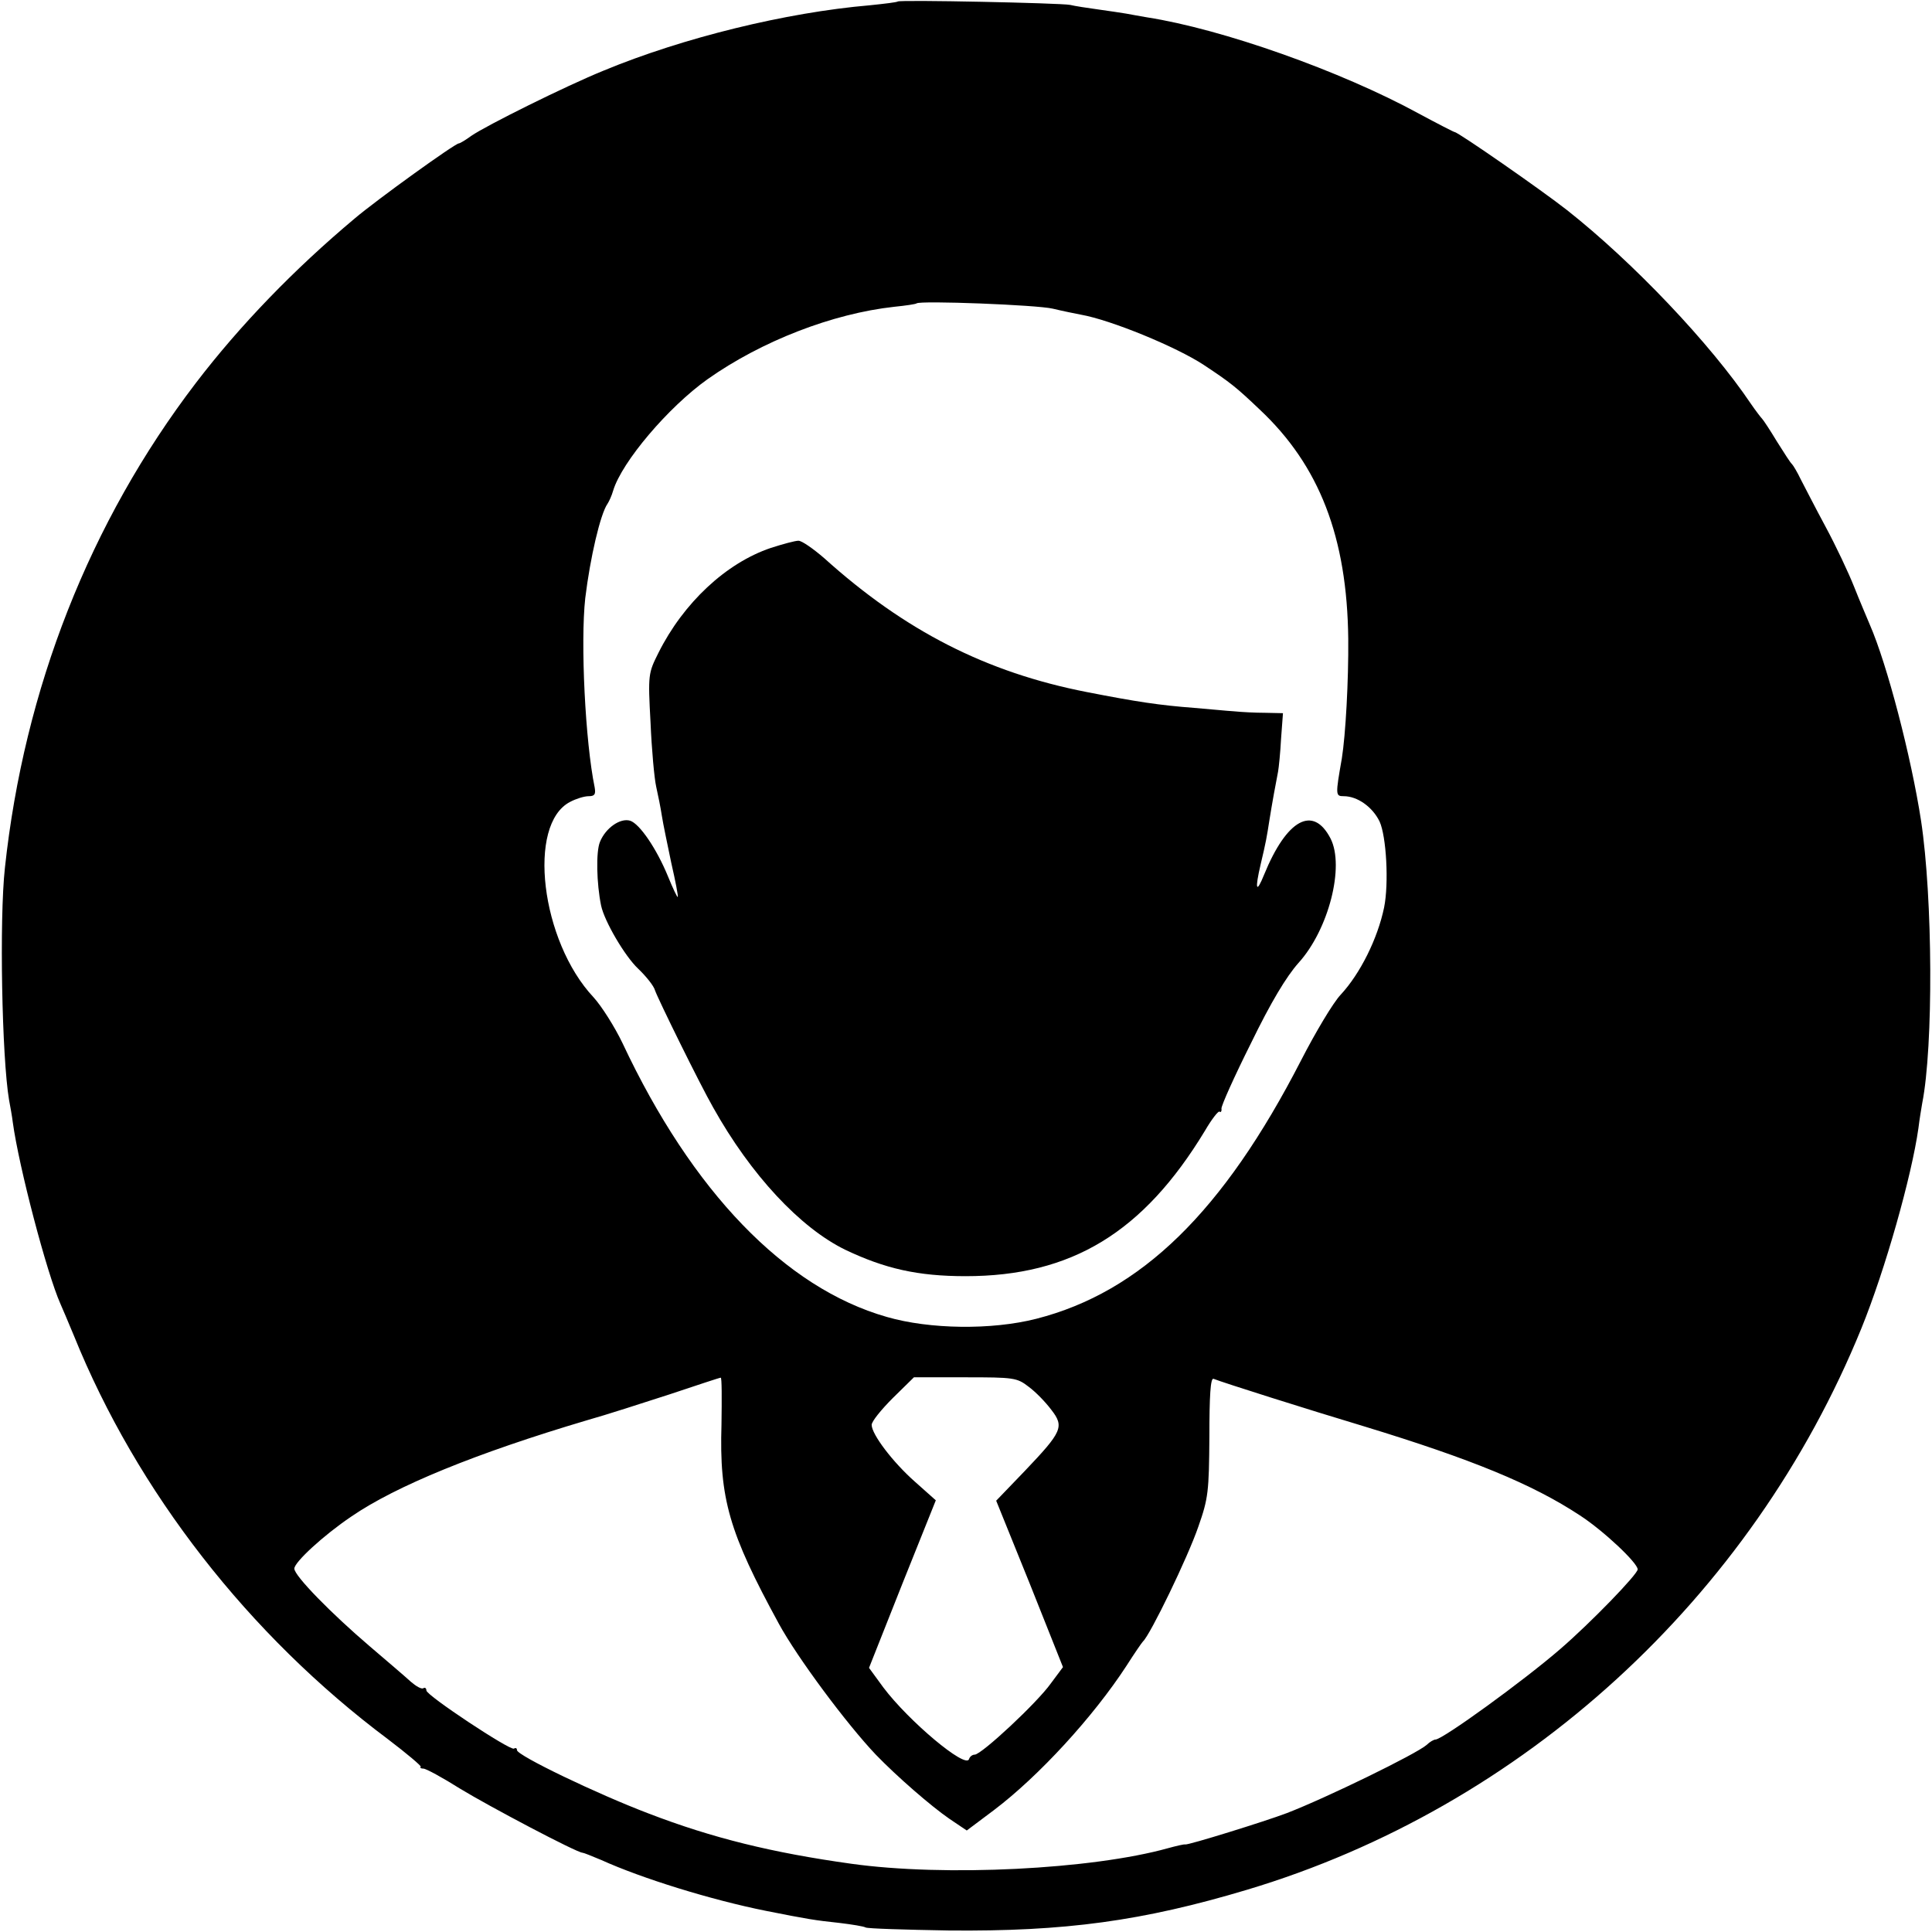
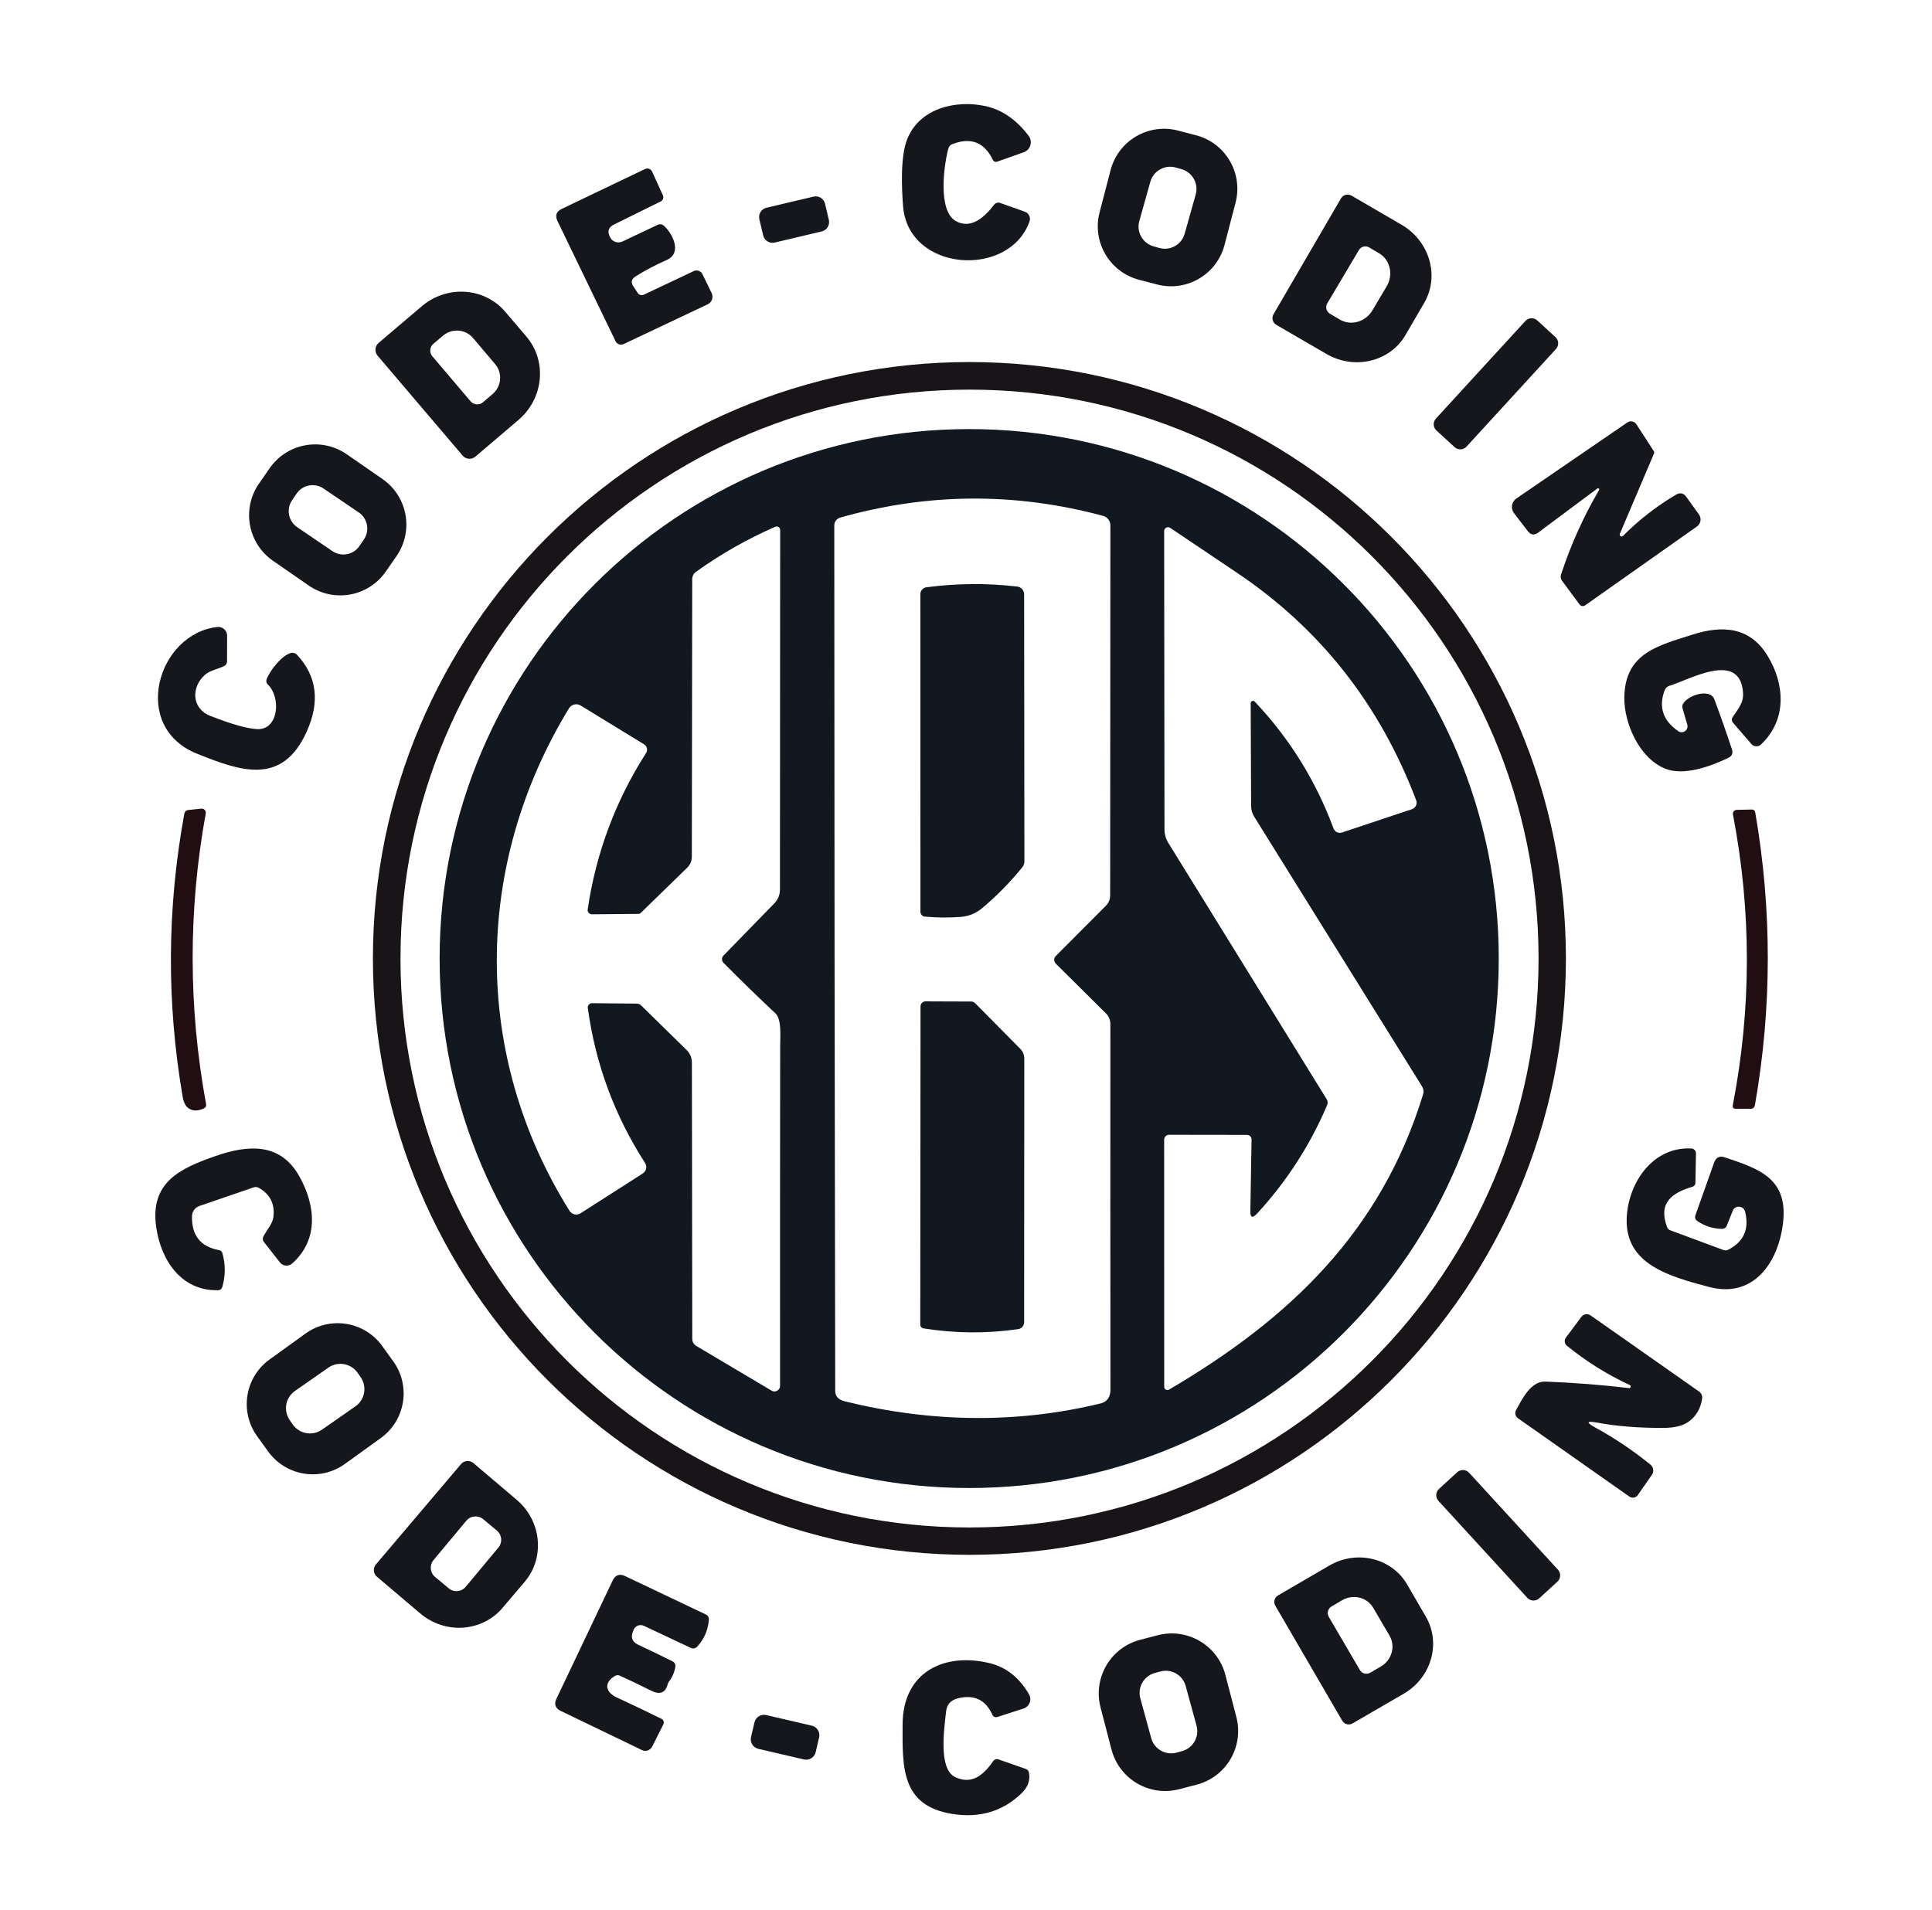
- <svg xmlns="http://www.w3.org/2000/svg" version="1.0" width="512pt" height="512pt" viewBox="0 0 512 512" preserveAspectRatio="xMidYMid meet">
-   <g transform="translate(0,512) scale(0.1,-0.1)" fill="#000000" stroke="none">
-     <path d="M2379 5116 c-2 -2 -35 -6 -74 -10 -222 -19 -495 -86 -705 -173 -101 -41 -312 -146 -351 -173 -15 -11 -30 -20 -33 -20 -10 0 -217 -149 -276 -199 -161 -135 -304 -283 -421 -436 -281 -368 -455 -810 -506 -1285 -15 -136 -8 -503 11 -615 3 -16 8 -43 10 -60 16 -117 90 -399 126 -480 5 -11 21 -49 36 -85 167 -413 463 -793 832 -1069 50 -38 89 -71 87 -73 -3 -3 1 -5 7 -5 7 0 51 -24 97 -53 77 -47 310 -170 325 -170 3 0 25 -9 49 -19 108 -49 292 -106 437 -135 111 -22 129 -25 195 -32 33 -4 64 -9 69 -12 5 -3 104 -6 220 -8 308 -3 514 25 791 108 731 219 1337 773 1628 1488 63 155 133 403 151 530 3 25 8 54 10 66 30 151 28 545 -3 749 -26 169 -90 415 -136 520 -7 17 -26 61 -41 99 -15 38 -49 110 -76 160 -27 50 -56 107 -66 126 -9 19 -20 37 -23 40 -4 3 -21 30 -40 60 -18 30 -36 57 -39 60 -3 3 -17 21 -30 40 -107 159 -312 375 -487 513 -66 52 -289 207 -298 207 -2 0 -45 22 -95 49 -207 113 -521 224 -720 255 -19 3 -44 8 -56 10 -12 2 -45 7 -74 11 -29 4 -62 9 -74 12 -24 5 -452 14 -457 9z m411 -814 c25 -6 59 -13 75 -16 79 -14 252 -85 325 -133 71 -47 86 -59 148 -118 159 -149 232 -339 235 -608 1 -111 -7 -254 -17 -317 -17 -97 -17 -100 5 -100 36 0 76 -28 95 -67 18 -39 25 -164 12 -228 -17 -82 -63 -175 -115 -231 -20 -21 -67 -100 -105 -174 -206 -401 -424 -614 -702 -685 -118 -30 -282 -28 -396 5 -270 77 -516 333 -700 725 -21 44 -56 99 -77 122 -140 149 -177 459 -62 518 15 8 37 15 49 15 16 0 19 5 16 23 -25 121 -38 384 -25 502 13 107 40 223 59 250 4 6 11 21 15 35 23 76 146 221 250 295 143 101 331 174 495 192 30 3 57 7 59 9 9 8 320 -4 361 -14z m-878 -2957 c-6 -197 20 -286 152 -528 49 -90 180 -266 257 -347 57 -59 147 -137 195 -170 l46 -31 72 54 c119 90 263 247 351 382 21 33 41 62 44 65 19 17 119 223 147 305 26 74 28 92 29 238 0 109 3 156 11 153 28 -11 246 -80 399 -126 285 -87 446 -153 572 -236 63 -41 153 -126 153 -143 0 -13 -125 -142 -205 -211 -97 -84 -312 -240 -331 -240 -4 0 -15 -6 -23 -14 -27 -24 -267 -141 -371 -181 -58 -22 -261 -85 -269 -83 -3 1 -24 -4 -46 -10 -201 -56 -591 -76 -840 -41 -208 29 -367 68 -536 133 -137 52 -349 154 -349 168 0 5 -3 7 -8 4 -10 -6 -232 141 -232 154 0 6 -4 9 -8 6 -5 -3 -19 5 -33 17 -13 12 -62 54 -109 94 -102 87 -200 187 -200 206 0 17 77 88 151 138 118 81 331 168 624 255 50 14 149 46 220 69 72 24 132 44 135 44 3 1 3 -55 2 -124z m814 100 c19 -14 45 -41 60 -61 35 -45 29 -58 -70 -162 l-76 -79 89 -220 88 -221 -32 -43 c-36 -51 -184 -189 -202 -189 -6 0 -13 -5 -15 -12 -9 -26 -160 101 -227 190 l-38 52 88 222 89 222 -55 49 c-59 52 -115 126 -115 151 0 9 25 40 56 71 l56 55 136 0 c129 0 137 -1 168 -25z" />
-     <path d="M2043 3668 c-119 -40 -232 -146 -298 -278 -27 -54 -28 -57 -21 -185 3 -71 10 -148 15 -170 5 -22 12 -57 15 -77 3 -20 15 -77 25 -125 11 -48 19 -89 17 -90 -1 -2 -13 23 -26 55 -30 73 -75 139 -100 147 -26 8 -65 -19 -80 -56 -11 -26 -9 -111 3 -169 9 -42 63 -134 98 -167 21 -20 42 -46 45 -58 8 -23 119 -249 154 -310 100 -179 231 -319 350 -377 105 -50 192 -70 319 -70 281 0 471 116 634 385 18 31 36 54 39 51 3 -3 6 1 5 8 -1 7 34 85 78 173 53 109 94 177 126 213 80 88 123 256 85 330 -46 89 -116 51 -176 -96 -21 -52 -25 -40 -9 28 14 59 16 71 23 116 7 44 17 99 23 129 2 11 6 50 8 88 l5 67 -47 1 c-27 0 -64 2 -83 4 -19 1 -67 6 -105 9 -92 7 -152 16 -285 42 -266 52 -482 162 -696 355 -29 25 -59 46 -68 46 -9 0 -42 -9 -73 -19z" />
-   </g>
+ <svg xmlns="http://www.w3.org/2000/svg" version="1.1" viewBox="0.00 0.00 351.00 347.00" width="351.00" height="347.00">
+   <path fill="#15171c" d="   M 172.30 26.97   C 171.49 29.91 170.32 38.34 173.67 40.18   C 176.38 41.68 178.81 39.55 180.62 37.19   A 0.95 0.95 0.0 0 1 181.69 36.87   L 186.19 38.47   A 1.40 1.39 19.7 0 1 187.04 40.25   C 183.34 50.61 165.04 49.43 164.07 37.51   C 163.81 34.19 163.55 28.43 164.83 25.26   C 167.11 19.59 173.77 18.10 179.12 19.30   Q 183.59 20.31 186.89 24.70   A 1.92 1.92 0.0 0 1 186.00 27.66   L 181.15 29.38   A 0.61 0.61 0.0 0 1 180.39 29.07   Q 178.06 24.22 172.99 26.20   A 1.14 1.14 0.0 0 0 172.30 26.97   Z" />
+   <path fill="#15171c" d="   M 222.47 44.509   A 10.04 10.04 0.0 0 1 210.224 51.694   L 206.953 50.842   A 10.04 10.04 0.0 0 1 199.768 38.595   L 201.769 30.911   A 10.04 10.04 0.0 0 1 214.016 23.726   L 217.287 24.578   A 10.04 10.04 0.0 0 1 224.472 36.825   L 222.47 44.509   Z   M 217.232 35.346   A 3.74 3.74 0.0 0 0 214.643 30.734   L 213.603 30.441   A 3.74 3.74 0.0 0 0 208.991 33.03   L 206.988 40.154   A 3.74 3.74 0.0 0 0 209.577 44.766   L 210.617 45.059   A 3.74 3.74 0.0 0 0 215.229 42.47   L 217.232 35.346   Z" />
+   <path fill="#15171c" d="   M 115.46 50.23   Q 114.32 50.94 115.08 52.06   L 115.87 53.25   A 0.87 0.86 60.1 0 0 116.96 53.55   L 126.04 49.26   A 1.19 1.19 0.0 0 1 127.62 49.82   L 129.29 53.26   A 1.53 1.52 64.7 0 1 128.57 55.30   L 113.30 62.52   A 1.11 1.10 -25.3 0 1 111.83 62.00   L 101.29 40.18   Q 100.56 38.67 102.07 37.95   L 117.19 30.71   A 0.96 0.95 -25.0 0 1 118.47 31.17   L 120.43 35.48   A 0.86 0.86 0.0 0 1 120.03 36.61   Q 115.72 38.75 111.56 40.79   Q 109.97 41.56 110.88 43.18   A 1.69 1.68 -27.0 0 0 113.07 43.89   L 119.49 40.85   A 1.04 1.03 53.4 0 1 120.62 41.02   C 122.16 42.42 124.03 45.95 121.13 47.24   Q 118.05 48.60 115.46 50.23   Z" />
+   <path fill="#15171c" d="   M 243.62 36.06   A 1.41 1.41 0.0 0 1 245.54 35.55   L 254.63 40.84   A 10.70 10.21 30.2 0 1 258.74 55.05   L 255.35 60.87   A 10.70 10.21 30.2 0 1 240.97 64.31   L 231.88 59.03   A 1.41 1.41 0.0 0 1 231.37 57.10   L 243.62 36.06   Z   M 246.89 45.43   L 241.13 55.13   A 1.36 1.36 0.0 0 0 241.61 57.00   L 243.42 58.07   A 4.47 4.23 -59.3 0 0 249.34 56.39   L 251.92 52.04   A 4.47 4.23 -59.3 0 0 250.57 46.04   L 248.75 44.96   A 1.36 1.36 0.0 0 0 246.89 45.43   Z" />
+   <rect fill="#15171c" x="-6.13" y="-3.25" transform="translate(144.27,39.90) rotate(-13.3)" width="12.26" height="6.50" rx="1.74" />
+   <path fill="#15171c" d="   M 68.60 64.63   A 1.64 1.64 0.0 0 1 68.78 62.32   L 76.60 55.67   A 10.93 10.59 -40.4 0 1 91.79 56.65   L 95.64 61.17   A 10.93 10.59 -40.4 0 1 94.18 76.32   L 86.36 82.98   A 1.64 1.64 0.0 0 1 84.05 82.79   L 68.60 64.63   Z   M 78.55 64.74   L 85.48 72.91   A 1.60 1.60 0.0 0 0 87.74 73.10   L 89.48 71.62   A 3.89 3.85 -40.3 0 0 89.96 66.17   L 85.94 61.42   A 3.89 3.85 -40.3 0 0 80.48 61.00   L 78.73 62.48   A 1.60 1.60 0.0 0 0 78.55 64.74   Z" />
+   <rect fill="#15171c" x="-3.77" y="-13.56" transform="translate(271.78,69.74) rotate(42.5)" width="7.54" height="27.12" rx="1.53" />
+   <path fill="#181418" d="   M 284.49 174.16   A 108.37 108.37 0.0 0 1 176.12 282.53   A 108.37 108.37 0.0 0 1 67.75 174.16   A 108.37 108.37 0.0 0 1 176.12 65.79   A 108.37 108.37 0.0 0 1 284.49 174.16   Z   M 279.52 174.18   A 103.38 103.38 0.0 0 0 176.14 70.80   A 103.38 103.38 0.0 0 0 72.76 174.18   A 103.38 103.38 0.0 0 0 176.14 277.56   A 103.38 103.38 0.0 0 0 279.52 174.18   Z" />
+   <path fill="#15171c" d="   M 290.52 89.03   A 0.21 0.21 0.0 0 0 290.21 88.76   L 279.44 96.79   Q 278.38 97.57 277.58 96.53   L 275.07 93.26   A 1.87 1.86 -36.1 0 1 275.49 90.58   L 295.66 76.76   A 1.17 1.16 56.3 0 1 297.29 77.09   L 300.46 81.98   A 0.48 0.47 -49.4 0 1 300.49 82.42   L 294.29 97.00   A 0.35 0.35 0.0 0 0 294.86 97.38   Q 299.18 93.03 304.49 89.89   Q 305.61 89.24 306.36 90.28   L 308.66 93.48   A 1.56 1.56 0.0 0 1 308.29 95.67   L 287.98 110.00   A 0.74 0.73 -35.6 0 1 286.97 109.84   L 283.80 105.55   Q 283.40 105.02 283.61 104.39   Q 286.25 96.32 290.52 89.03   Z" />
+   <path fill="#11181f" d="   M 272.29 174.18   A 96.21 96.21 0.0 0 1 176.08 270.39   A 96.21 96.21 0.0 0 1 79.87 174.18   A 96.21 96.21 0.0 0 1 176.08 77.97   A 96.21 96.21 0.0 0 1 272.29 174.18   Z   M 191.81 175.10   A 0.98 0.98 0.0 0 1 191.81 173.72   L 200.92 164.58   A 2.68 2.67 67.4 0 0 201.69 162.70   L 201.73 95.46   A 1.78 1.77 -82.6 0 0 200.41 93.74   Q 176.48 87.30 152.65 94.05   A 1.49 1.47 82.3 0 0 151.57 95.48   Q 151.59 174.51 151.74 252.75   Q 151.74 254.22 153.52 254.65   Q 177.34 260.49 199.92 255.03   Q 201.74 254.59 201.74 252.50   Q 201.71 219.04 201.73 186.09   A 2.76 2.75 22.4 0 0 200.91 184.13   L 191.81 175.10   Z   M 107.55 166.14   A 0.78 0.77 4.1 0 1 106.77 165.25   Q 109.04 149.88 117.37 136.84   A 1.14 1.14 0.0 0 0 117.01 135.25   L 105.49 128.20   A 1.54 1.54 0.0 0 0 103.37 128.71   C 85.97 157.27 85.77 191.75 103.47 220.02   A 1.45 1.44 -32.2 0 0 105.47 220.47   L 116.77 213.24   A 1.39 1.39 0.0 0 0 117.19 211.32   Q 108.88 198.42 106.79 183.17   A 0.78 0.78 0.0 0 1 107.57 182.29   L 115.71 182.37   A 1.18 1.14 67.0 0 1 116.49 182.70   L 124.76 190.82   A 3.13 3.11 22.3 0 1 125.70 193.05   L 125.77 243.30   A 1.47 1.47 0.0 0 0 126.48 244.56   L 140.18 252.70   A 1.02 1.02 0.0 0 0 141.72 251.82   Q 141.70 220.86 141.74 189.89   C 141.74 188.41 142.04 185.23 140.88 184.14   Q 135.96 179.52 131.44 174.95   A 0.93 0.93 0.0 0 1 131.43 173.65   L 140.69 164.14   A 3.57 3.57 0.0 0 0 141.70 161.65   L 141.74 96.29   A 0.64 0.63 -12.0 0 0 140.85 95.72   Q 133.21 99.05 126.43 103.92   A 1.64 1.64 0.0 0 0 125.76 105.24   L 125.69 155.71   A 2.73 2.70 -22.5 0 1 124.88 157.64   L 116.41 165.89   A 0.58 0.58 0.0 0 1 116.00 166.06   L 107.55 166.14   Z   M 227.16 220.04   L 227.38 207.07   A 0.84 0.84 0.0 0 0 226.54 206.22   L 212.40 206.20   A 0.90 0.90 0.0 0 0 211.50 207.10   L 211.51 252.01   A 0.58 0.58 0.0 0 0 212.38 252.51   C 234.32 239.63 250.90 223.79 258.54 198.87   A 1.78 1.76 37.9 0 0 258.35 197.41   L 227.86 148.40   A 3.65 3.64 29.0 0 1 227.30 146.46   L 227.22 127.78   A 0.43 0.43 0.0 0 1 227.96 127.49   Q 237.47 137.57 242.27 150.54   A 1.23 1.22 70.7 0 0 243.80 151.28   L 256.51 147.04   A 1.25 1.24 -19.5 0 0 257.29 145.42   Q 247.34 119.20 224.57 103.97   Q 218.45 99.87 212.60 95.92   A 0.71 0.70 17.0 0 0 211.50 96.50   L 211.56 150.71   A 4.67 4.64 -61.0 0 0 212.25 153.15   L 241.03 199.74   A 1.16 1.15 -49.7 0 1 241.11 200.81   Q 236.44 211.78 228.37 220.53   Q 227.13 221.87 227.16 220.04   Z" />
+   <path fill="#15171c" d="   M 70.099 103.849   A 10.07 10.07 0.0 0 1 56.087 106.395   L 49.592 101.898   A 10.07 10.07 0.0 0 1 47.046 87.886   L 48.981 85.091   A 10.07 10.07 0.0 0 1 62.993 82.545   L 69.488 87.042   A 10.07 10.07 0.0 0 1 72.034 101.054   L 70.099 103.849   Z   M 66.115 98.024   A 3.53 3.53 0.0 0 0 65.18 93.12   L 58.778 88.77   A 3.53 3.53 0.0 0 0 53.874 89.705   L 53.065 90.896   A 3.53 3.53 0.0 0 0 54 95.8   L 60.402 100.15   A 3.53 3.53 0.0 0 0 65.306 99.215   L 66.115 98.024   Z" />
+   <path fill="#11181f" d="   M 174.67 166.60   Q 171.52 166.87 168.03 166.56   A 0.89 0.89 0.0 0 1 167.22 165.67   L 167.21 107.96   A 1.25 1.25 0.0 0 1 168.30 106.72   Q 176.53 105.62 184.79 106.58   A 1.43 1.43 0.0 0 1 186.06 108.00   L 186.11 156.52   A 1.71 1.67 65.0 0 1 185.74 157.58   Q 182.41 161.68 178.47 164.99   Q 176.78 166.41 174.67 166.60   Z" />
+   <path fill="#15171c" d="   M 46.75 132.49   C 50.63 132.65 51.11 126.72 48.64 124.36   A 0.86 0.86 0.0 0 1 48.43 123.45   C 49.03 121.83 51.28 118.98 52.93 118.64   A 1.11 1.08 -26.4 0 1 53.95 118.97   Q 59.40 124.80 55.71 132.97   C 51.27 142.81 43.73 140.16 35.75 136.94   C 23.62 132.03 28.62 115.13 39.49 113.93   A 1.60 1.59 -3.1 0 1 41.26 115.51   L 41.25 120.19   A 0.94 0.94 0.0 0 1 40.73 121.03   C 39.59 121.58 38.18 121.81 37.29 122.58   C 34.74 124.76 34.71 128.72 38.24 130.10   Q 44.05 132.37 46.75 132.49   Z" />
+   <path fill="#15171c" d="   M 306.54 131.68   L 305.68 128.70   A 1.06 1.05 51.7 0 1 305.77 127.90   C 306.68 126.27 310.69 125.06 311.44 127.04   Q 313.03 131.26 314.65 136.15   Q 315.01 137.23 313.98 137.72   C 310.70 139.29 305.85 141.07 302.42 139.63   C 297.77 137.68 295.04 131.36 295.10 126.73   C 295.21 118.58 301.40 117.29 307.48 115.32   C 313.07 113.52 318.00 113.99 321.14 119.18   C 324.28 124.36 324.68 130.77 319.94 135.28   A 1.22 1.21 -42.0 0 1 318.18 135.19   L 314.81 131.28   A 0.78 0.77 41.5 0 1 314.75 130.36   C 315.74 128.84 316.81 127.74 316.67 125.84   C 316.10 118.15 306.93 123.53 303.31 124.61   A 1.39 1.38 -88.2 0 0 302.42 125.45   Q 300.74 130.00 304.90 132.86   A 1.07 1.07 0.0 0 0 306.54 131.68   Z" />
+   <path fill="#210e12" d="   M 33.19 199.31   Q 28.77 173.61 33.48 147.91   Q 33.60 147.25 34.26 147.18   L 36.58 146.94   A 0.74 0.73 2.3 0 1 37.38 147.80   Q 32.59 174.22 37.44 200.63   Q 37.54 201.18 37.04 201.41   Q 35.44 202.16 34.29 201.41   Q 33.46 200.87 33.19 199.31   Z" />
+   <path fill="#210e12" d="   M 314.81 200.85   Q 319.91 174.43 314.84 148.01   A 0.72 0.71 -6.1 0 1 315.53 147.16   L 318.23 147.10   Q 318.79 147.09 318.89 147.64   Q 323.47 174.22 318.84 200.76   Q 318.71 201.50 317.97 201.49   L 315.31 201.47   Q 314.69 201.46 314.81 200.85   Z" />
+   <path fill="#11181f" d="   M 185.34 190.56   A 2.56 2.56 0.0 0 1 186.09 192.37   L 186.06 240.26   A 1.28 1.27 -4.2 0 1 184.97 241.52   Q 176.35 242.76 167.76 241.38   A 0.69 0.69 0.0 0 1 167.19 240.70   L 167.24 182.86   A 0.90 0.90 0.0 0 1 168.14 181.96   L 176.46 181.99   A 0.99 0.96 67.5 0 1 177.16 182.29   L 185.34 190.56   Z" />
+   <path fill="#15171c" d="   M 34.88 220.99   Q 34.76 226.25 39.83 227.17   A 0.75 0.73 86.6 0 1 40.40 227.69   Q 41.28 230.79 40.38 233.88   A 0.79 0.77 -82.3 0 1 39.65 234.45   C 32.92 234.62 29.24 228.99 28.38 222.98   C 27.20 214.80 32.77 212.29 39.17 210.06   C 45.18 207.96 51.00 207.65 54.41 213.80   C 57.31 219.02 57.98 225.24 53.07 229.60   A 1.53 1.53 0.0 0 1 50.86 229.40   L 47.93 225.66   A 0.90 0.90 0.0 0 1 47.84 224.70   C 48.47 223.49 49.53 222.40 49.68 221.09   Q 50.07 217.57 47.03 215.85   A 1.17 1.14 -39.0 0 0 46.08 215.76   L 36.25 219.13   A 2.01 2.01 0.0 0 0 34.88 220.99   Z" />
+   <path fill="#15171c" d="   M 314.80 220.01   L 313.70 222.76   A 0.87 0.86 -78.9 0 1 312.90 223.30   Q 310.43 223.27 308.40 221.90   Q 307.79 221.49 308.03 220.79   L 311.41 211.27   Q 311.92 209.82 313.38 210.31   C 319.60 212.39 324.90 214.13 323.93 222.25   C 323.10 229.32 318.63 236.00 310.53 233.86   C 303.27 231.95 295.30 229.75 295.53 221.50   C 295.71 215.15 300.13 208.32 307.29 208.69   A 0.88 0.88 0.0 0 1 308.12 209.58   L 308.02 214.95   A 0.74 0.74 0.0 0 1 307.50 215.64   C 303.76 216.73 301.21 218.57 302.87 222.98   A 0.98 0.97 89.2 0 0 303.46 223.56   L 313.10 227.14   A 1.12 1.10 41.2 0 0 313.99 227.09   Q 318.23 224.89 317.04 220.16   A 1.18 1.18 0.0 0 0 314.80 220.01   Z" />
+   <path fill="#15171c" d="   M 290.18 258.51   Q 287.22 257.97 289.86 259.42   Q 295.16 262.33 299.85 266.14   A 1.38 1.37 37.1 0 1 300.11 268.00   L 297.56 271.66   A 1.11 1.11 0.0 0 1 296.01 271.94   L 275.78 257.71   A 1.14 1.14 0.0 0 1 275.44 256.22   C 276.52 254.26 278.11 250.95 280.75 251.05   Q 288.37 251.34 295.94 252.23   A 0.29 0.29 0.0 0 0 296.10 251.68   Q 289.95 248.83 284.68 244.54   A 1.09 1.08 -52.4 0 1 284.49 243.05   L 287.30 239.29   A 1.22 1.22 0.0 0 1 288.97 239.02   L 308.63 252.82   Q 309.36 253.33 309.23 254.20   Q 308.79 256.99 306.63 258.44   Q 305.12 259.45 302.23 259.47   Q 295.51 259.50 290.18 258.51   Z" />
+   <path fill="#15171c" d="   M 71.443 247.362   A 9.99 9.99 0.0 0 1 69.184 261.308   L 62.663 266.011   A 9.99 9.99 0.0 0 1 48.717 263.752   L 46.717 260.978   A 9.99 9.99 0.0 0 1 48.975 247.032   L 55.496 242.329   A 9.99 9.99 0.0 0 1 69.443 244.588   L 71.443 247.362   Z   M 64.979 249.462   A 3.82 3.82 0.0 0 0 59.66 248.515   L 53.591 252.749   A 3.82 3.82 0.0 0 0 52.644 258.067   L 53.181 258.838   A 3.82 3.82 0.0 0 0 58.5 259.785   L 64.569 255.552   A 3.82 3.82 0.0 0 0 65.516 250.233   L 64.979 249.462   Z" />
+   <path fill="#15171c" d="   M 83.76 266.04   A 1.59 1.59 0.0 0 1 86.00 265.85   L 93.87 272.53   A 10.75 10.45 40.3 0 1 95.31 287.45   L 91.31 292.16   A 10.75 10.45 40.3 0 1 76.35 293.18   L 68.48 286.51   A 1.59 1.59 0.0 0 1 68.30 284.27   L 83.76 266.04   Z   M 90.556 281.2   A 2.18 2.18 0.0 0 0 90.277 278.13   L 87.787 276.056   A 2.18 2.18 0.0 0 0 84.717 276.335   L 78.764 283.48   A 2.18 2.18 0.0 0 0 79.043 286.55   L 81.533 288.624   A 2.18 2.18 0.0 0 0 84.603 288.345   L 90.556 281.2   Z" />
+   <rect fill="#15171c" x="-3.78" y="-13.48" transform="translate(272.19,278.98) rotate(-42.5)" width="7.56" height="26.96" rx="1.54" />
+   <path fill="#15171c" d="   M 231.69 291.77   A 1.36 1.36 0.0 0 1 232.18 289.91   L 241.51 284.48   A 10.49 10.08 -30.2 0 1 255.64 287.91   L 259.04 293.76   A 10.49 10.08 -30.2 0 1 255.05 307.75   L 245.72 313.17   A 1.36 1.36 0.0 0 1 243.86 312.68   L 231.69 291.77   Z   M 241.41 293.80   L 247.05 303.45   A 1.38 1.38 0.0 0 0 248.94 303.95   L 250.86 302.83   A 4.20 4.03 -30.3 0 0 252.45 297.23   L 249.48 292.15   A 4.20 4.03 -30.3 0 0 243.82 290.79   L 241.91 291.91   A 1.38 1.38 0.0 0 0 241.41 293.80   Z" />
+   <path fill="#15171c" d="   M 111.72 304.54   C 109.65 305.77 109.99 307.49 112.04 308.44   Q 116.07 310.31 120.18 312.33   A 0.74 0.73 26.4 0 1 120.52 313.32   L 118.49 317.37   A 1.41 1.40 -63.9 0 1 116.63 318.01   L 101.89 310.90   Q 100.38 310.18 101.10 308.67   L 111.30 287.21   Q 112.04 285.67 113.58 286.40   L 128.28 293.39   A 0.90 0.89 -75.5 0 1 128.79 294.26   Q 128.59 297.13 126.65 299.23   A 0.99 0.98 -55.7 0 1 125.52 299.45   L 116.98 295.43   A 1.38 1.38 0.0 0 0 115.14 296.09   C 114.56 297.30 114.65 298.26 115.99 298.89   Q 119.10 300.35 122.20 301.89   A 0.92 0.92 0.0 0 1 122.70 302.85   Q 122.46 304.36 121.52 305.59   A 1.31 1.15 -22.8 0 0 121.31 306.02   Q 120.70 308.43 118.26 307.20   Q 114.70 305.42 112.61 304.49   Q 112.15 304.28 111.72 304.54   Z" />
+   <path fill="#15171c" d="   M 224.617 311.998   A 10.08 10.08 0.0 0 1 217.404 324.294   L 214.23 325.12   A 10.08 10.08 0.0 0 1 201.934 317.907   L 199.943 310.262   A 10.08 10.08 0.0 0 1 207.156 297.966   L 210.331 297.14   A 10.08 10.08 0.0 0 1 222.626 304.353   L 224.617 311.998   Z   M 215.409 306.356   A 3.75 3.75 0.0 0 0 210.803 303.729   L 209.799 304.003   A 3.75 3.75 0.0 0 0 207.172 308.61   L 209.151 315.844   A 3.75 3.75 0.0 0 0 213.757 318.471   L 214.761 318.197   A 3.75 3.75 0.0 0 0 217.388 313.59   L 215.409 306.356   Z" />
+   <path fill="#15171c" d="   M 173.54 322.92   C 176.50 324.31 178.59 322.68 180.48 319.97   A 0.77 0.77 0.0 0 1 181.37 319.69   L 186.35 321.43   Q 186.84 321.60 186.94 322.11   Q 187.33 324.19 185.58 325.87   Q 180.47 330.80 173.00 329.61   C 163.67 328.12 163.95 321.10 163.98 313.34   C 164.02 303.77 171.60 300.20 179.86 302.23   Q 184.30 303.33 186.94 307.86   A 1.79 1.78 65.9 0 1 185.95 310.46   L 181.18 312.00   A 0.74 0.73 68.9 0 1 180.29 311.60   Q 178.48 307.52 174.05 308.60   Q 172.07 309.09 171.88 311.01   C 171.57 313.97 170.41 321.44 173.54 322.92   Z" />
+   <rect fill="#15171c" x="-6.03" y="-3.15" transform="translate(142.63,315.68) rotate(13.1)" width="12.06" height="6.30" rx="1.77" />
</svg>
